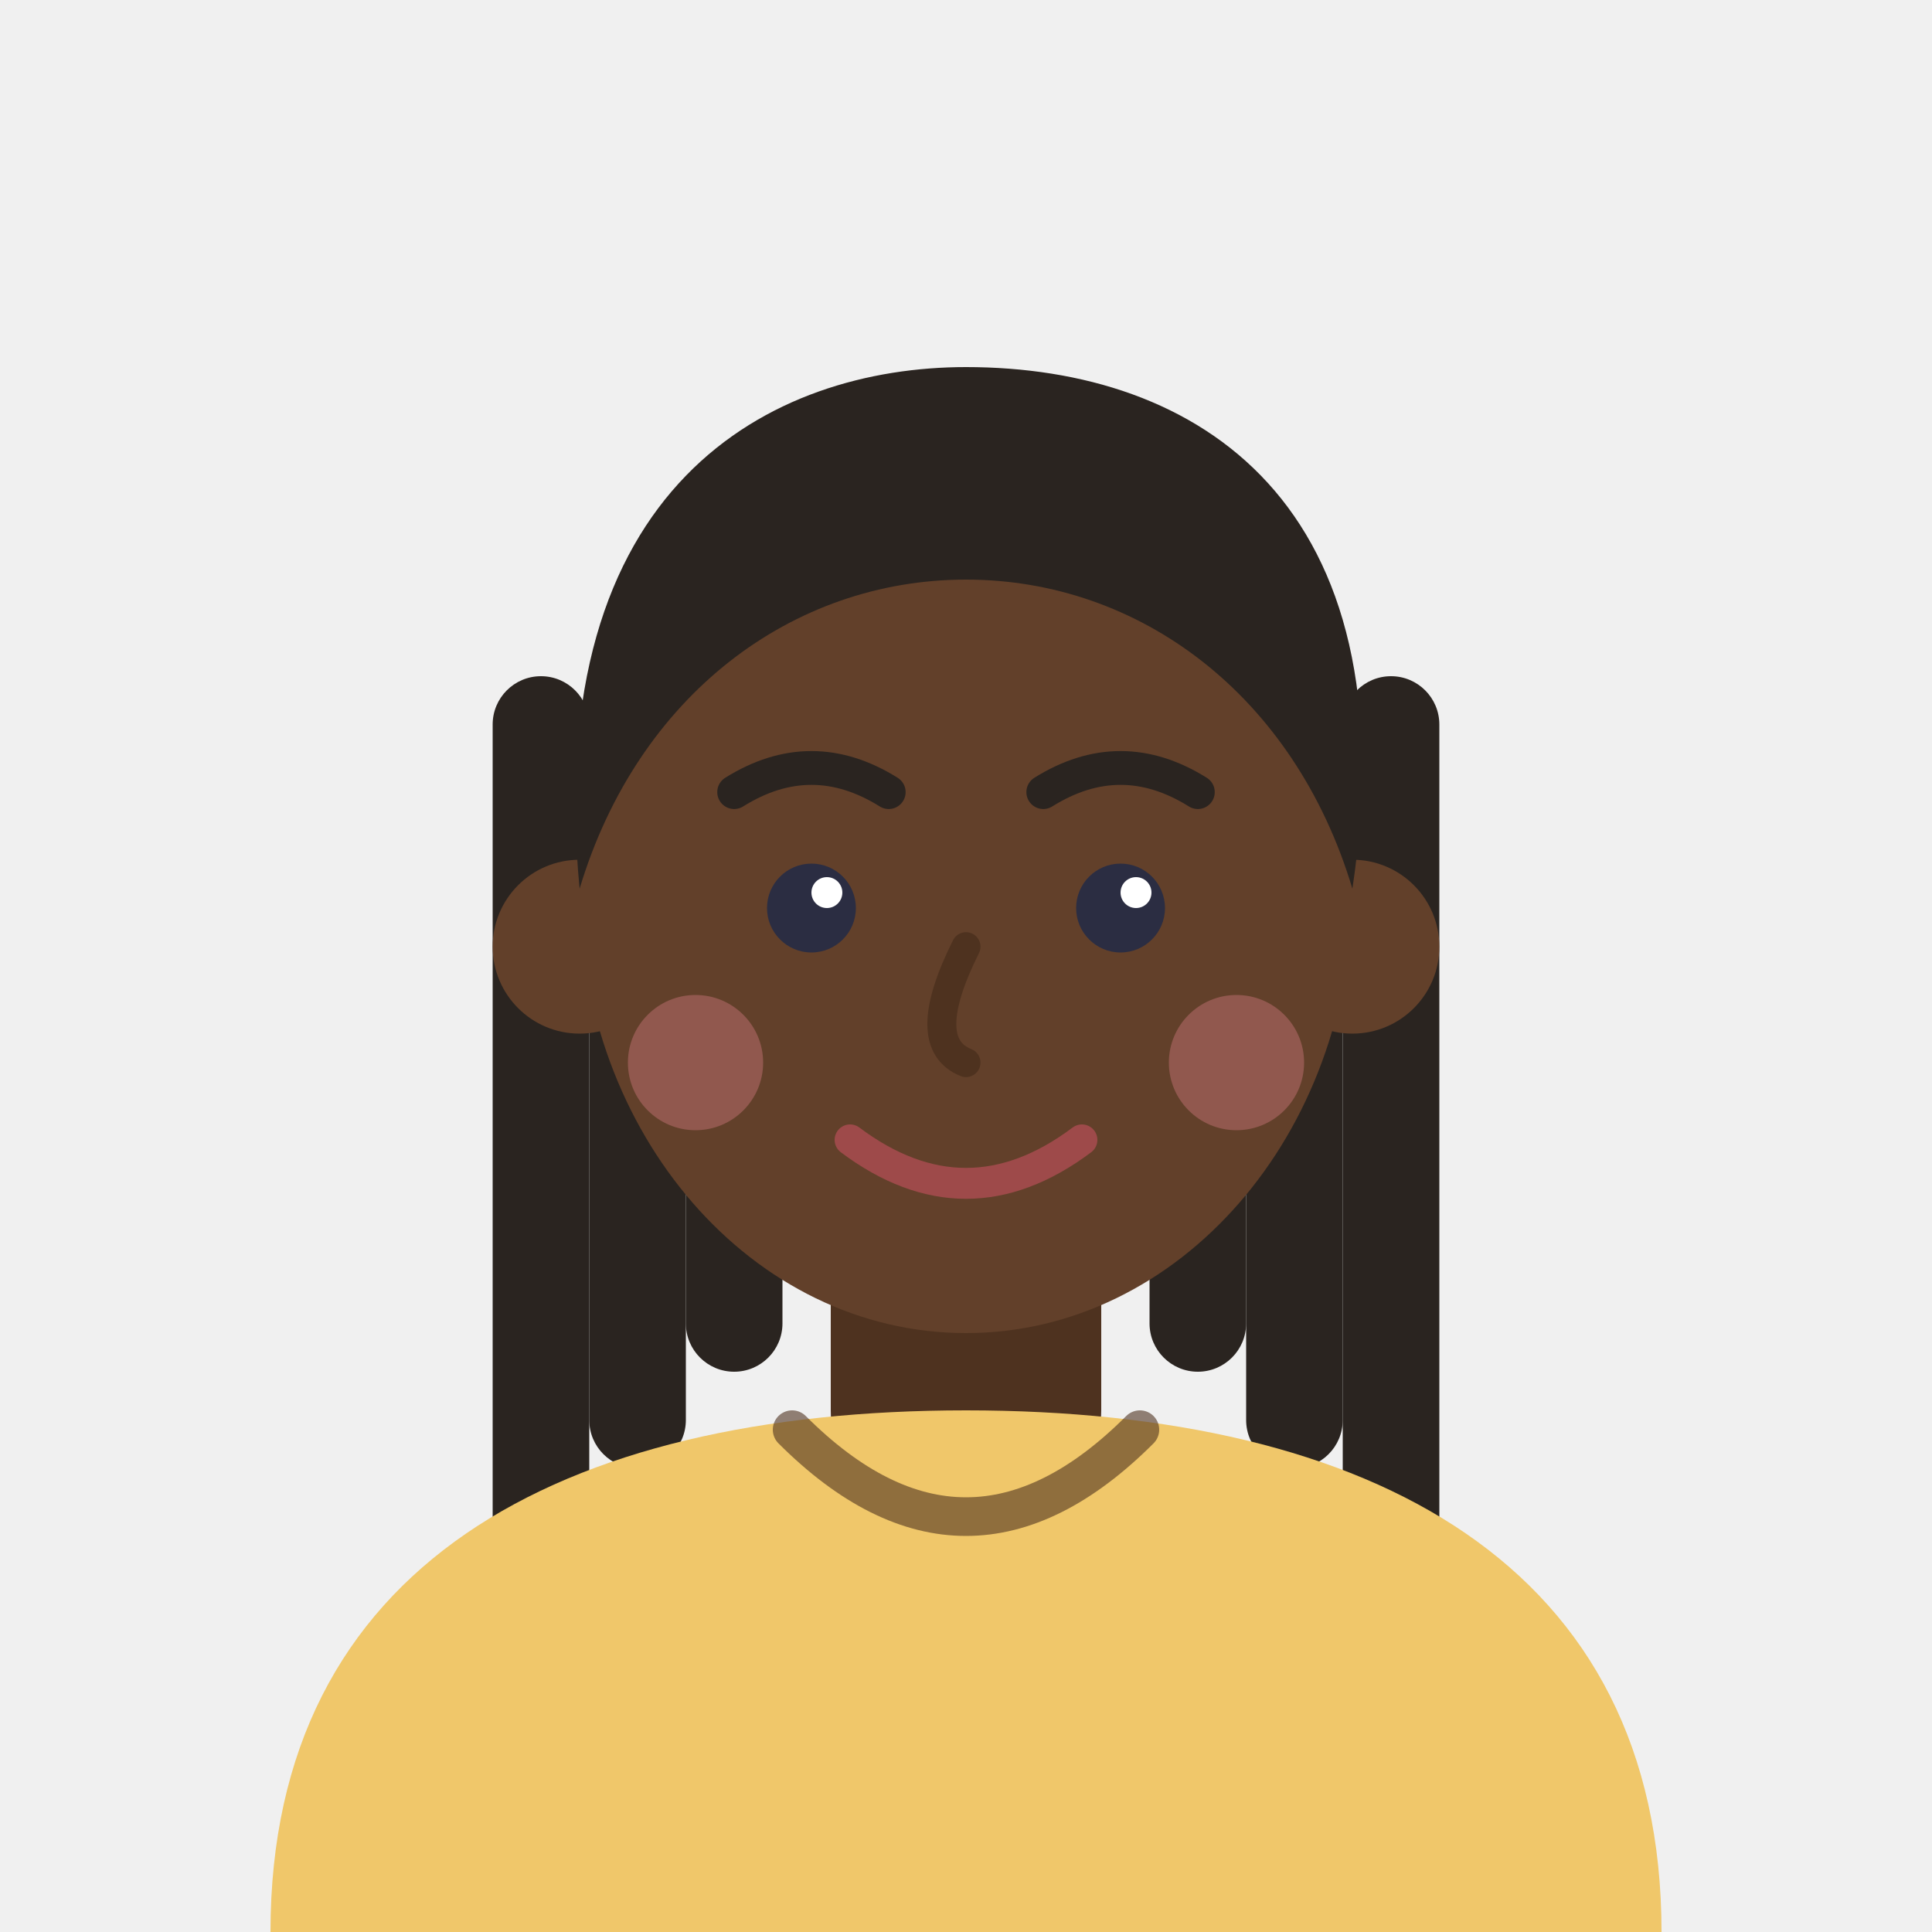
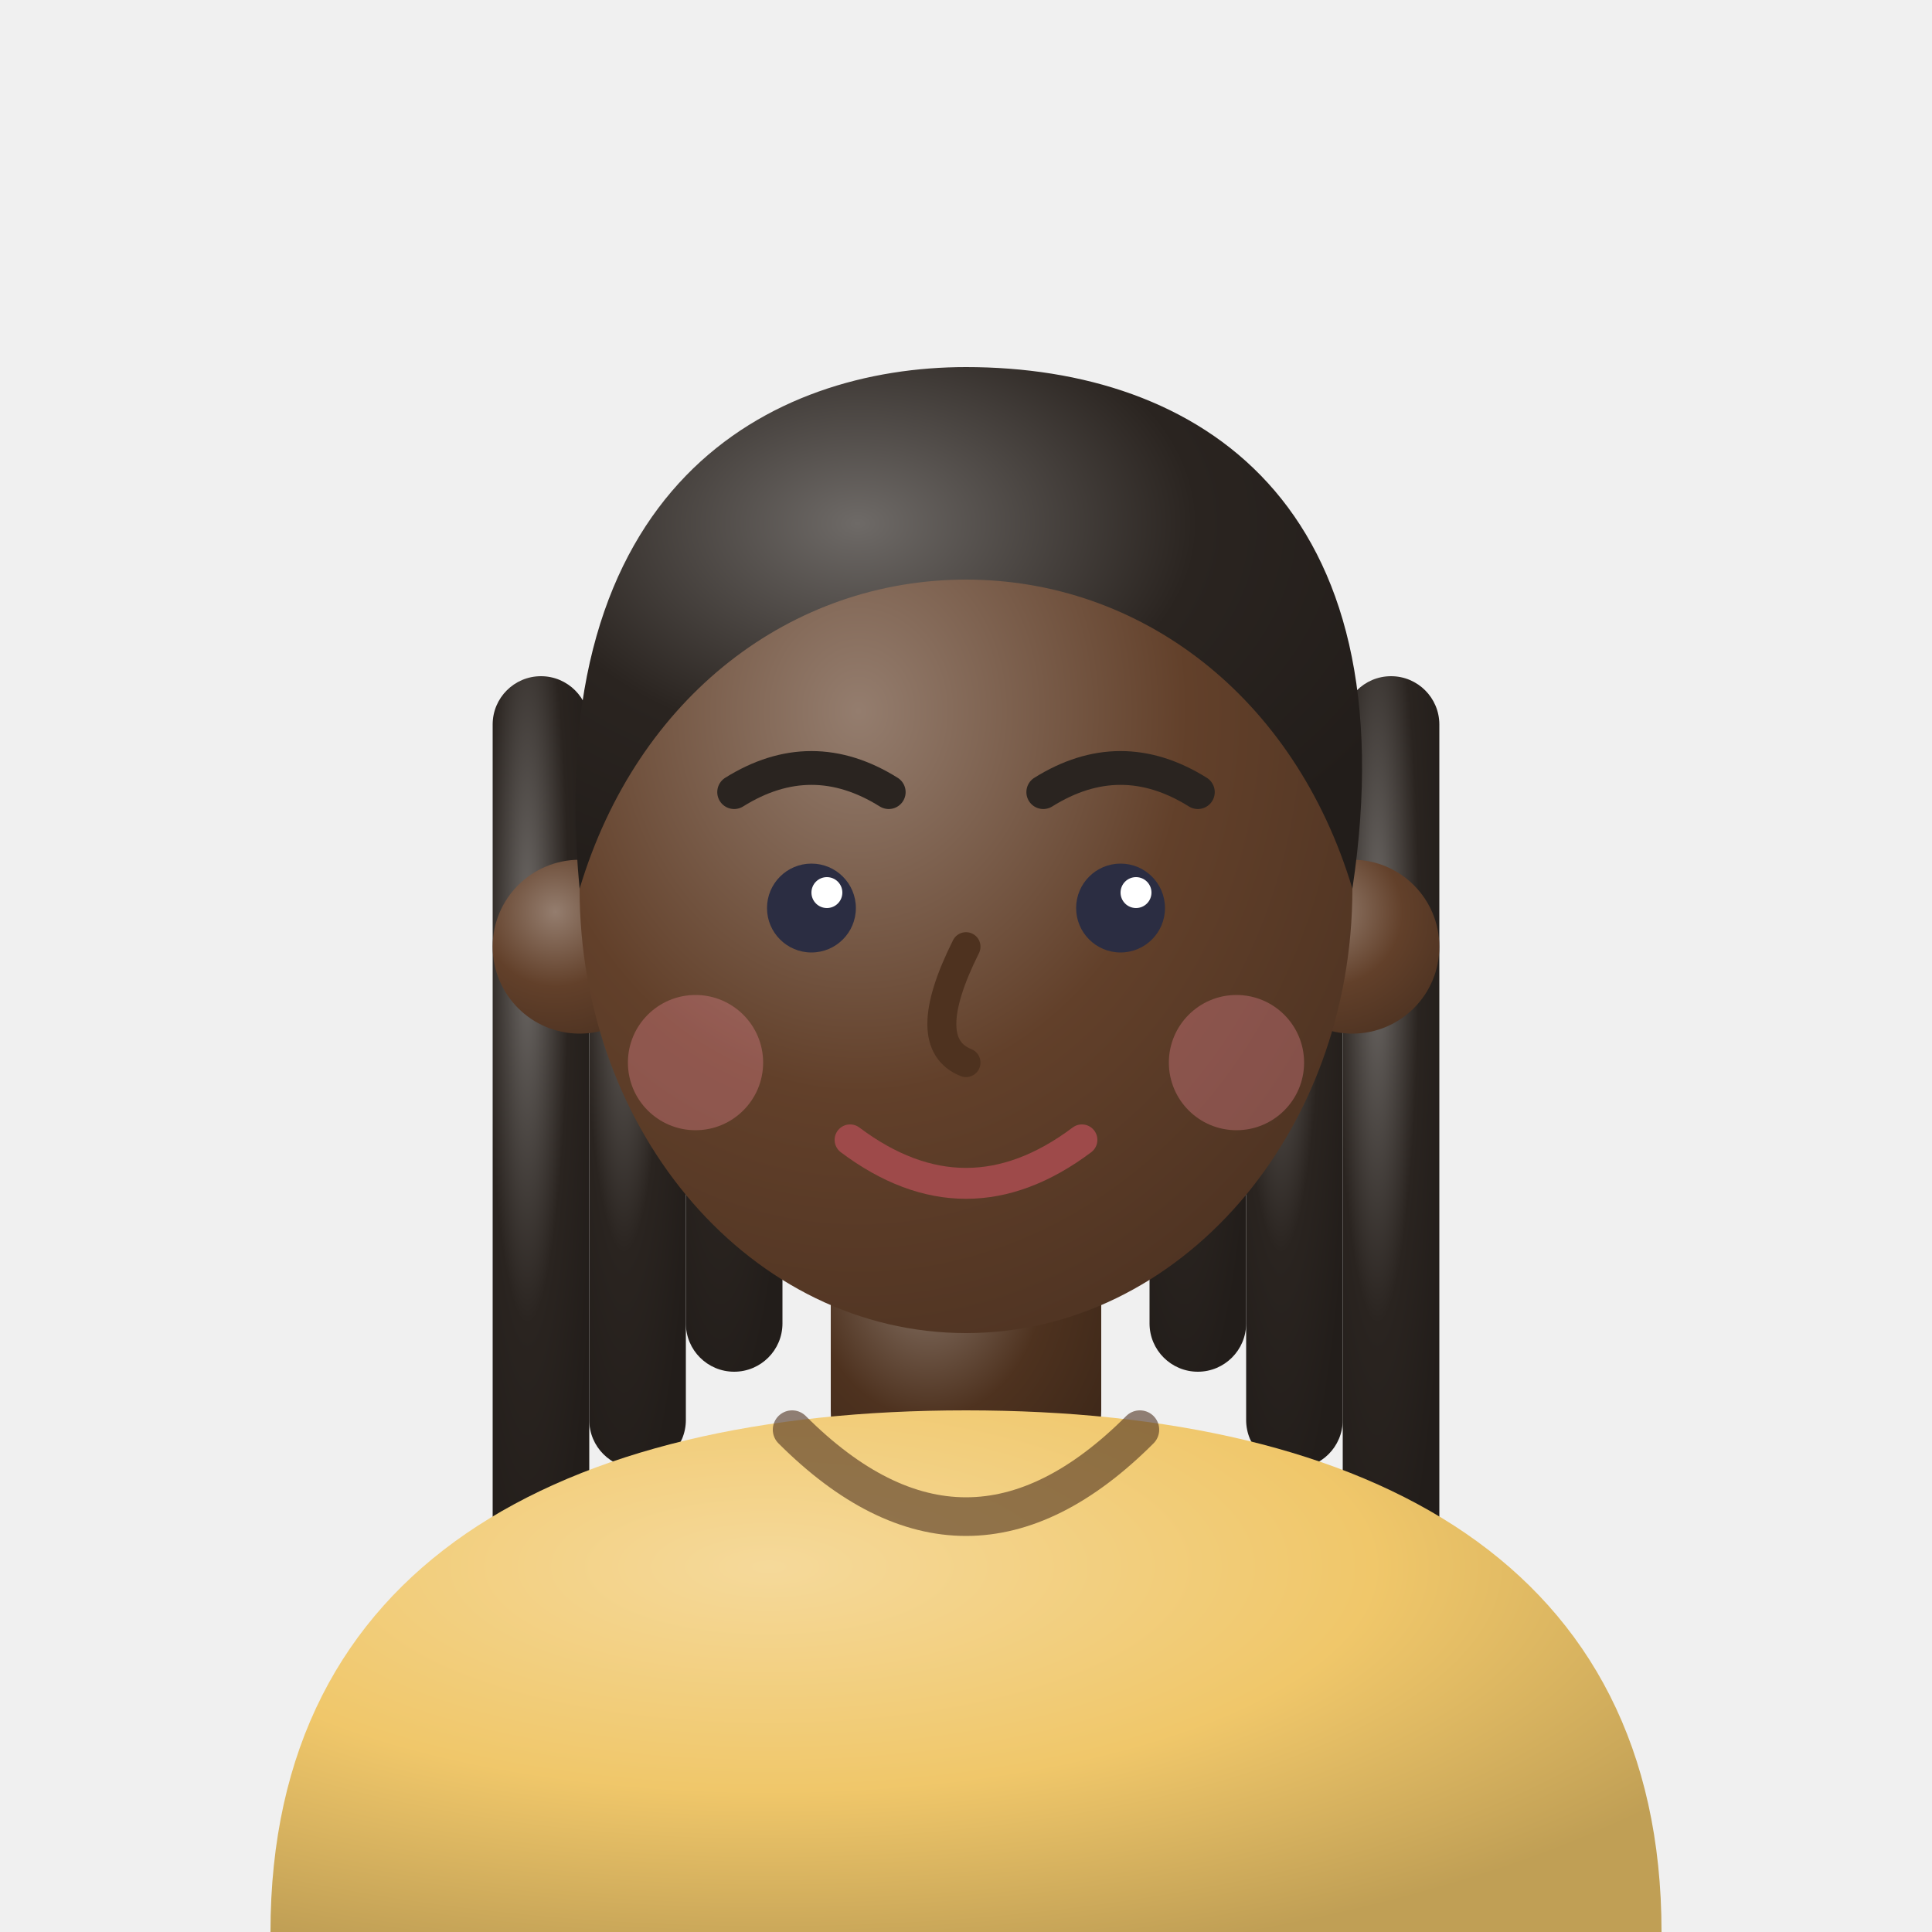
<svg xmlns="http://www.w3.org/2000/svg" viewBox="0 0 200 200">
-   <rect x="51" y="70" width="10" height="92" rx="5" fill="#2A2420" />
-   <rect x="61" y="70" width="10" height="82" rx="5" fill="#2A2420" />
-   <rect x="71" y="70" width="10" height="72" rx="5" fill="#2A2420" />
-   <rect x="119" y="70" width="10" height="72" rx="5" fill="#2A2420" />
-   <rect x="129" y="70" width="10" height="82" rx="5" fill="#2A2420" />
-   <rect x="139" y="70" width="10" height="92" rx="5" fill="#2A2420" />
-   <rect x="86" y="122" width="28" height="34" rx="10" fill="#4E321F" />
-   <path d="M28 200 C28 162 58 146 100 146 C142 146 172 162 172 200 Z" fill="#F0C76A" />
+   <defs>
+     <radialGradient id="s2A2420" cx="0.36" cy="0.3" r="0.78">
+       <stop offset="0" stop-color="#6E6A67" />
+       <stop offset="0.55" stop-color="#2A2420" />
+       <stop offset="1" stop-color="#221D1A" />
+     </radialGradient>
+     <radialGradient id="s4E321F" cx="0.36" cy="0.3" r="0.78">
+       <stop offset="0" stop-color="#877467" />
+       <stop offset="0.55" stop-color="#4E321F" />
+       <stop offset="1" stop-color="#3E2819" />
+     </radialGradient>
+     <radialGradient id="sF0C76A" cx="0.36" cy="0.3" r="0.78">
+       <stop offset="0" stop-color="#F5D99A" />
+       <stop offset="0.55" stop-color="#F0C76A" />
+       <stop offset="1" stop-color="#C09F55" />
+     </radialGradient>
+     <radialGradient id="s62402A" cx="0.36" cy="0.3" r="0.78">
+       <stop offset="0" stop-color="#947D6E" />
+       <stop offset="0.55" stop-color="#62402A" />
+       <stop offset="1" stop-color="#4E3322" />
+     </radialGradient>
+   </defs>
+   <rect x="51" y="70" width="10" height="92" rx="5" fill="url(#s2A2420)" />
+   <rect x="61" y="70" width="10" height="82" rx="5" fill="url(#s2A2420)" />
+   <rect x="71" y="70" width="10" height="72" rx="5" fill="url(#s2A2420)" />
+   <rect x="119" y="70" width="10" height="72" rx="5" fill="url(#s2A2420)" />
+   <rect x="129" y="70" width="10" height="82" rx="5" fill="url(#s2A2420)" />
+   <rect x="139" y="70" width="10" height="92" rx="5" fill="url(#s2A2420)" />
+   <rect x="86" y="122" width="28" height="34" rx="10" fill="url(#s4E321F)" />
+   <path d="M28 200 C28 162 58 146 100 146 C142 146 172 162 172 200 Z" fill="url(#sF0C76A)" />
  <path d="M82 148 Q100 166 118 148" fill="none" stroke="#4E321F" stroke-width="4" stroke-linecap="round" opacity="0.6" />
-   <circle cx="60" cy="98" r="9" fill="#62402A" />
-   <circle cx="140" cy="98" r="9" fill="#62402A" />
-   <ellipse cx="100" cy="92" rx="40" ry="46" fill="#62402A" />
-   <path d="M60 92 C56 50 80 38 100 38 C124 38 146 52 140 92 C134 72 118 60 100 60 C82 60 66 72 60 92 Z" fill="#2A2420" />
+   <circle cx="60" cy="98" r="9" fill="url(#s62402A)" />
+   <circle cx="140" cy="98" r="9" fill="url(#s62402A)" />
+   <ellipse cx="100" cy="92" rx="40" ry="46" fill="url(#s62402A)" />
+   <path d="M60 92 C56 50 80 38 100 38 C124 38 146 52 140 92 C134 72 118 60 100 60 C82 60 66 72 60 92 Z" fill="url(#s2A2420)" />
  <path d="M76 82 Q84 77 92 82 M108 82 Q116 77 124 82" fill="none" stroke="#2A2420" stroke-width="3.5" stroke-linecap="round" />
  <circle cx="84" cy="94" r="4.6" fill="#2B2D42" />
  <circle cx="116" cy="94" r="4.6" fill="#2B2D42" />
  <circle cx="85.6" cy="92.4" r="1.6" fill="#fff" />
  <circle cx="117.6" cy="92.4" r="1.6" fill="#fff" />
  <path d="M100 98 Q95 108 100 110" fill="none" stroke="#4E321F" stroke-width="3" stroke-linecap="round" />
  <path d="M88 118 Q100 127 112 118" fill="none" stroke="#9E4A4A" stroke-width="3.2" stroke-linecap="round" />
  <circle cx="72" cy="110" r="7" fill="#FF8FA3" opacity="0.3" />
  <circle cx="128" cy="110" r="7" fill="#FF8FA3" opacity="0.3" />
</svg>
